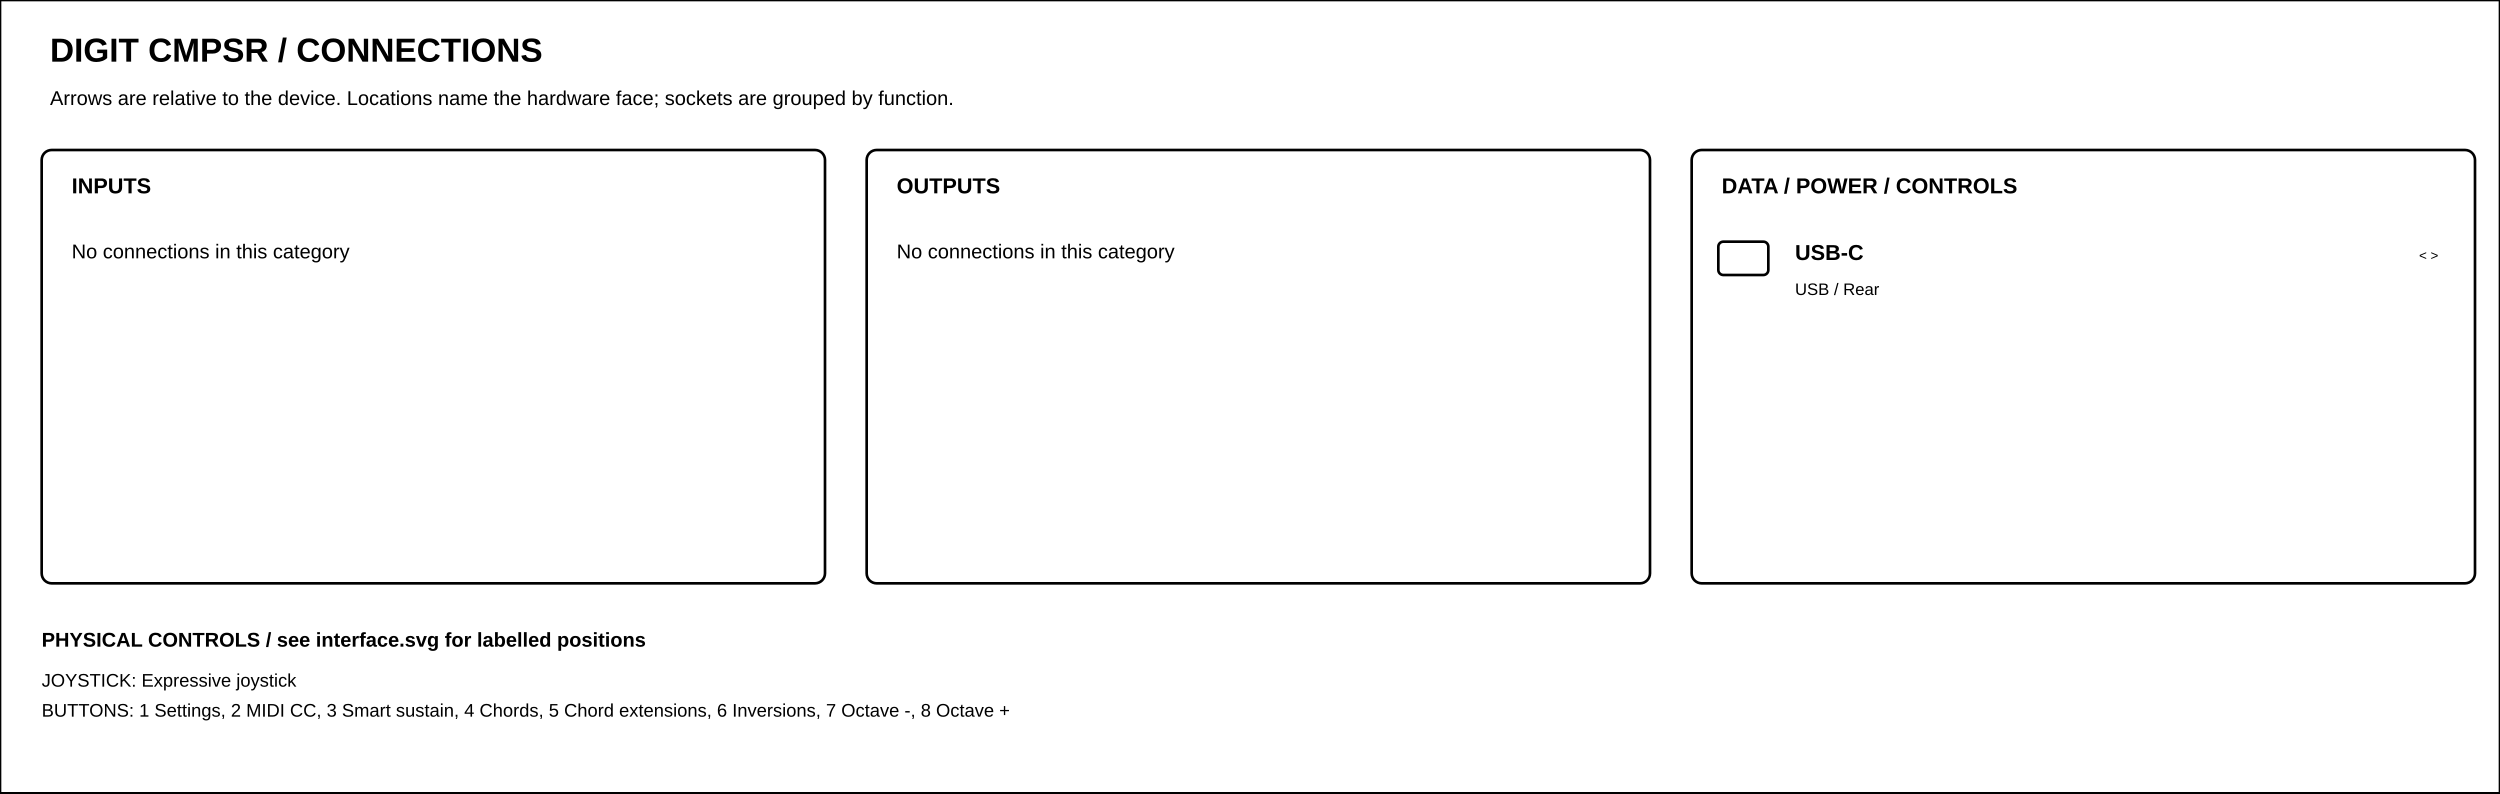
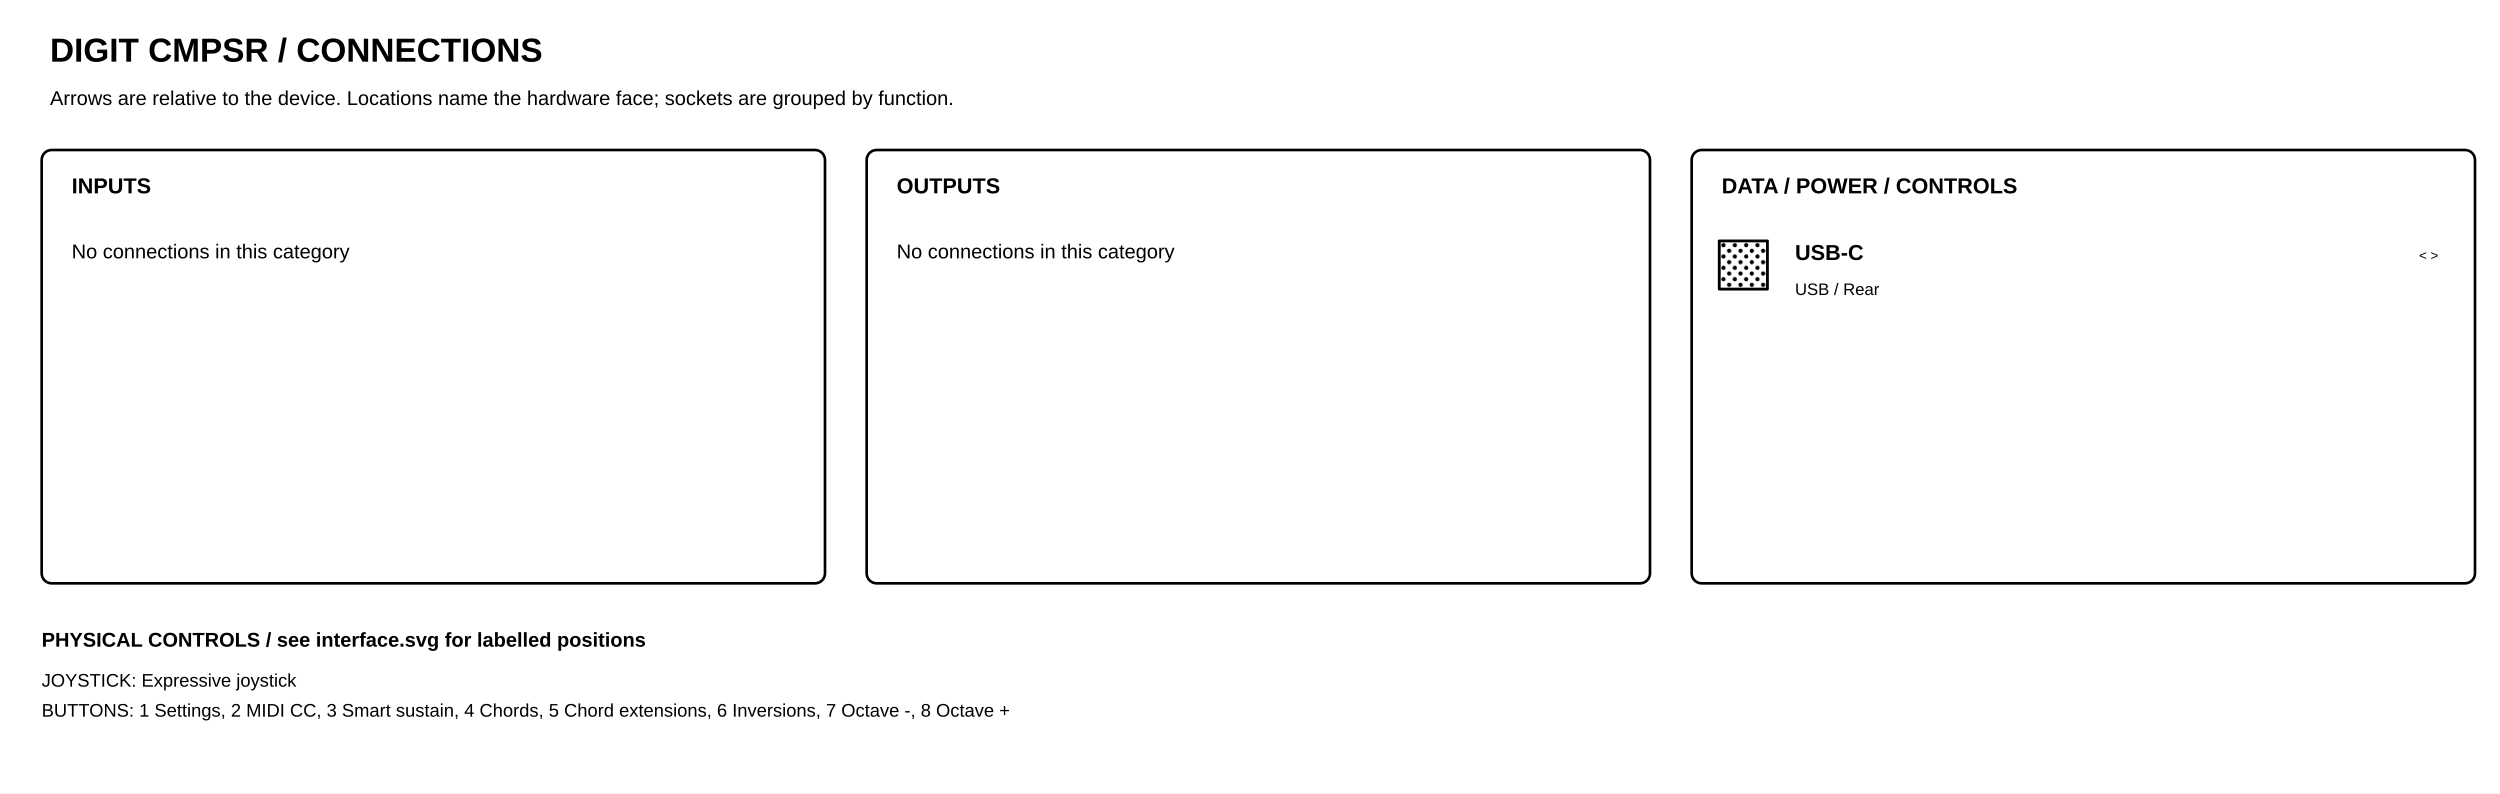
<svg xmlns="http://www.w3.org/2000/svg" viewBox="0 0 1500 476" role="img" aria-labelledby="title description">
+   <defs>
+     <pattern id="tactile-stripes" width="6" height="6" patternUnits="userSpaceOnUse">
+       <rect width="6" height="6" fill="#fff" />
+       <path d="M0 3H6" stroke="#000" stroke-width="2" />
+     </pattern>
+     <pattern id="tactile-dots" width="8" height="8" patternUnits="userSpaceOnUse">
+       <rect width="8" height="8" fill="#fff" />
+       <circle cx="2" cy="2" r="1.5" fill="#000" />
+       <circle cx="6" cy="6" r="1.5" fill="#000" />
+     </pattern>
+   </defs>
  <style>text{font-family:Arial,Helvetica,sans-serif;fill:#000;stroke:none}.line{fill:#fff;stroke:#000;stroke-width:1.6;stroke-linejoin:round;stroke-linecap:round}.thin{fill:none;stroke:#000;stroke-width:1;stroke-linejoin:round;stroke-linecap:round}</style>
-   <rect x="0" y="0" width="1500" height="476" class="line" fill="#fff" stroke="none" stroke-width="1.6" />
+   <rect x="0" y="0" width="1500" height="476" fill="#fff" stroke="none" stroke-width="1.6" />
  <text x="30" y="37" fill="#000" font-family="Arial,Helvetica,sans-serif" font-size="20" text-anchor="start" font-weight="bold">DIGIT CMPSR / CONNECTIONS</text>
  <text x="30" y="63" fill="#000" font-family="Arial,Helvetica,sans-serif" font-size="12" text-anchor="start">Arrows are relative to the device. Locations name the hardware face; sockets are grouped by function.</text>
-   <rect x="25" y="90" width="470" height="260" class="line" fill="#fff" stroke="#000" stroke-width="1.6" rx="6" />
+   <rect x="25" y="90" width="470" height="260" fill="#fff" stroke="#000" stroke-width="1.6" rx="6" />
  <text x="43" y="116" fill="#000" font-family="Arial,Helvetica,sans-serif" font-size="13" text-anchor="start" font-weight="bold">INPUTS</text>
  <text x="43" y="155" fill="#000" font-family="Arial,Helvetica,sans-serif" font-size="12" text-anchor="start">No connections in this category</text>
-   <rect x="520" y="90" width="470" height="260" class="line" fill="#fff" stroke="#000" stroke-width="1.6" rx="6" />
+   <rect x="520" y="90" width="470" height="260" fill="#fff" stroke="#000" stroke-width="1.6" rx="6" />
  <text x="538" y="116" fill="#000" font-family="Arial,Helvetica,sans-serif" font-size="13" text-anchor="start" font-weight="bold">OUTPUTS</text>
  <text x="538" y="155" fill="#000" font-family="Arial,Helvetica,sans-serif" font-size="12" text-anchor="start">No connections in this category</text>
-   <rect x="1015" y="90" width="470" height="260" class="line" fill="#fff" stroke="#000" stroke-width="1.6" rx="6" />
+   <rect x="1015" y="90" width="470" height="260" fill="#fff" stroke="#000" stroke-width="1.6" rx="6" />
  <text x="1033" y="116" fill="#000" font-family="Arial,Helvetica,sans-serif" font-size="13" text-anchor="start" font-weight="bold">DATA / POWER / CONTROLS</text>
  <g id="port-2-1" aria-label="USB-C" data-direction="bidirectional">
-     <rect x="1031" y="145" width="30" height="20" class="line" fill="#fff" stroke="#000" stroke-width="1.6" rx="3" />
+     <svg data-symbol="bidirectional" x="1029.000" y="142.000" width="34.000" height="34.000" viewBox="0 0 40 40">
+       <g fill="none" stroke="#000" stroke-width="2" stroke-linejoin="round">
+         <rect x="3" y="3" width="34" height="34" fill="url(#tactile-dots)" />
+       </g>
+     </svg>
    <text x="1077" y="156" fill="#000" font-family="Arial,Helvetica,sans-serif" font-size="13" text-anchor="start" font-weight="bold">USB-C</text>
    <text x="1077" y="177" fill="#000" font-family="Arial,Helvetica,sans-serif" font-size="10" text-anchor="start">USB / Rear</text>
    <text x="1463" y="156" fill="#000" font-family="Arial,Helvetica,sans-serif" font-size="8" text-anchor="end">&lt; &gt;</text>
  </g>
  <text x="25" y="388" fill="#000" font-family="Arial,Helvetica,sans-serif" font-size="12" text-anchor="start" font-weight="bold">PHYSICAL CONTROLS / see interface.svg for labelled positions</text>
  <text x="25" y="412" fill="#000" font-family="Arial,Helvetica,sans-serif" font-size="11" text-anchor="start">JOYSTICK: Expressive joystick</text>
  <text x="25" y="430" fill="#000" font-family="Arial,Helvetica,sans-serif" font-size="11" text-anchor="start">BUTTONS: 1 Settings, 2 MIDI CC, 3 Smart sustain, 4 Chords, 5 Chord extensions, 6 Inversions, 7 Octave -, 8 Octave +</text>
</svg>
